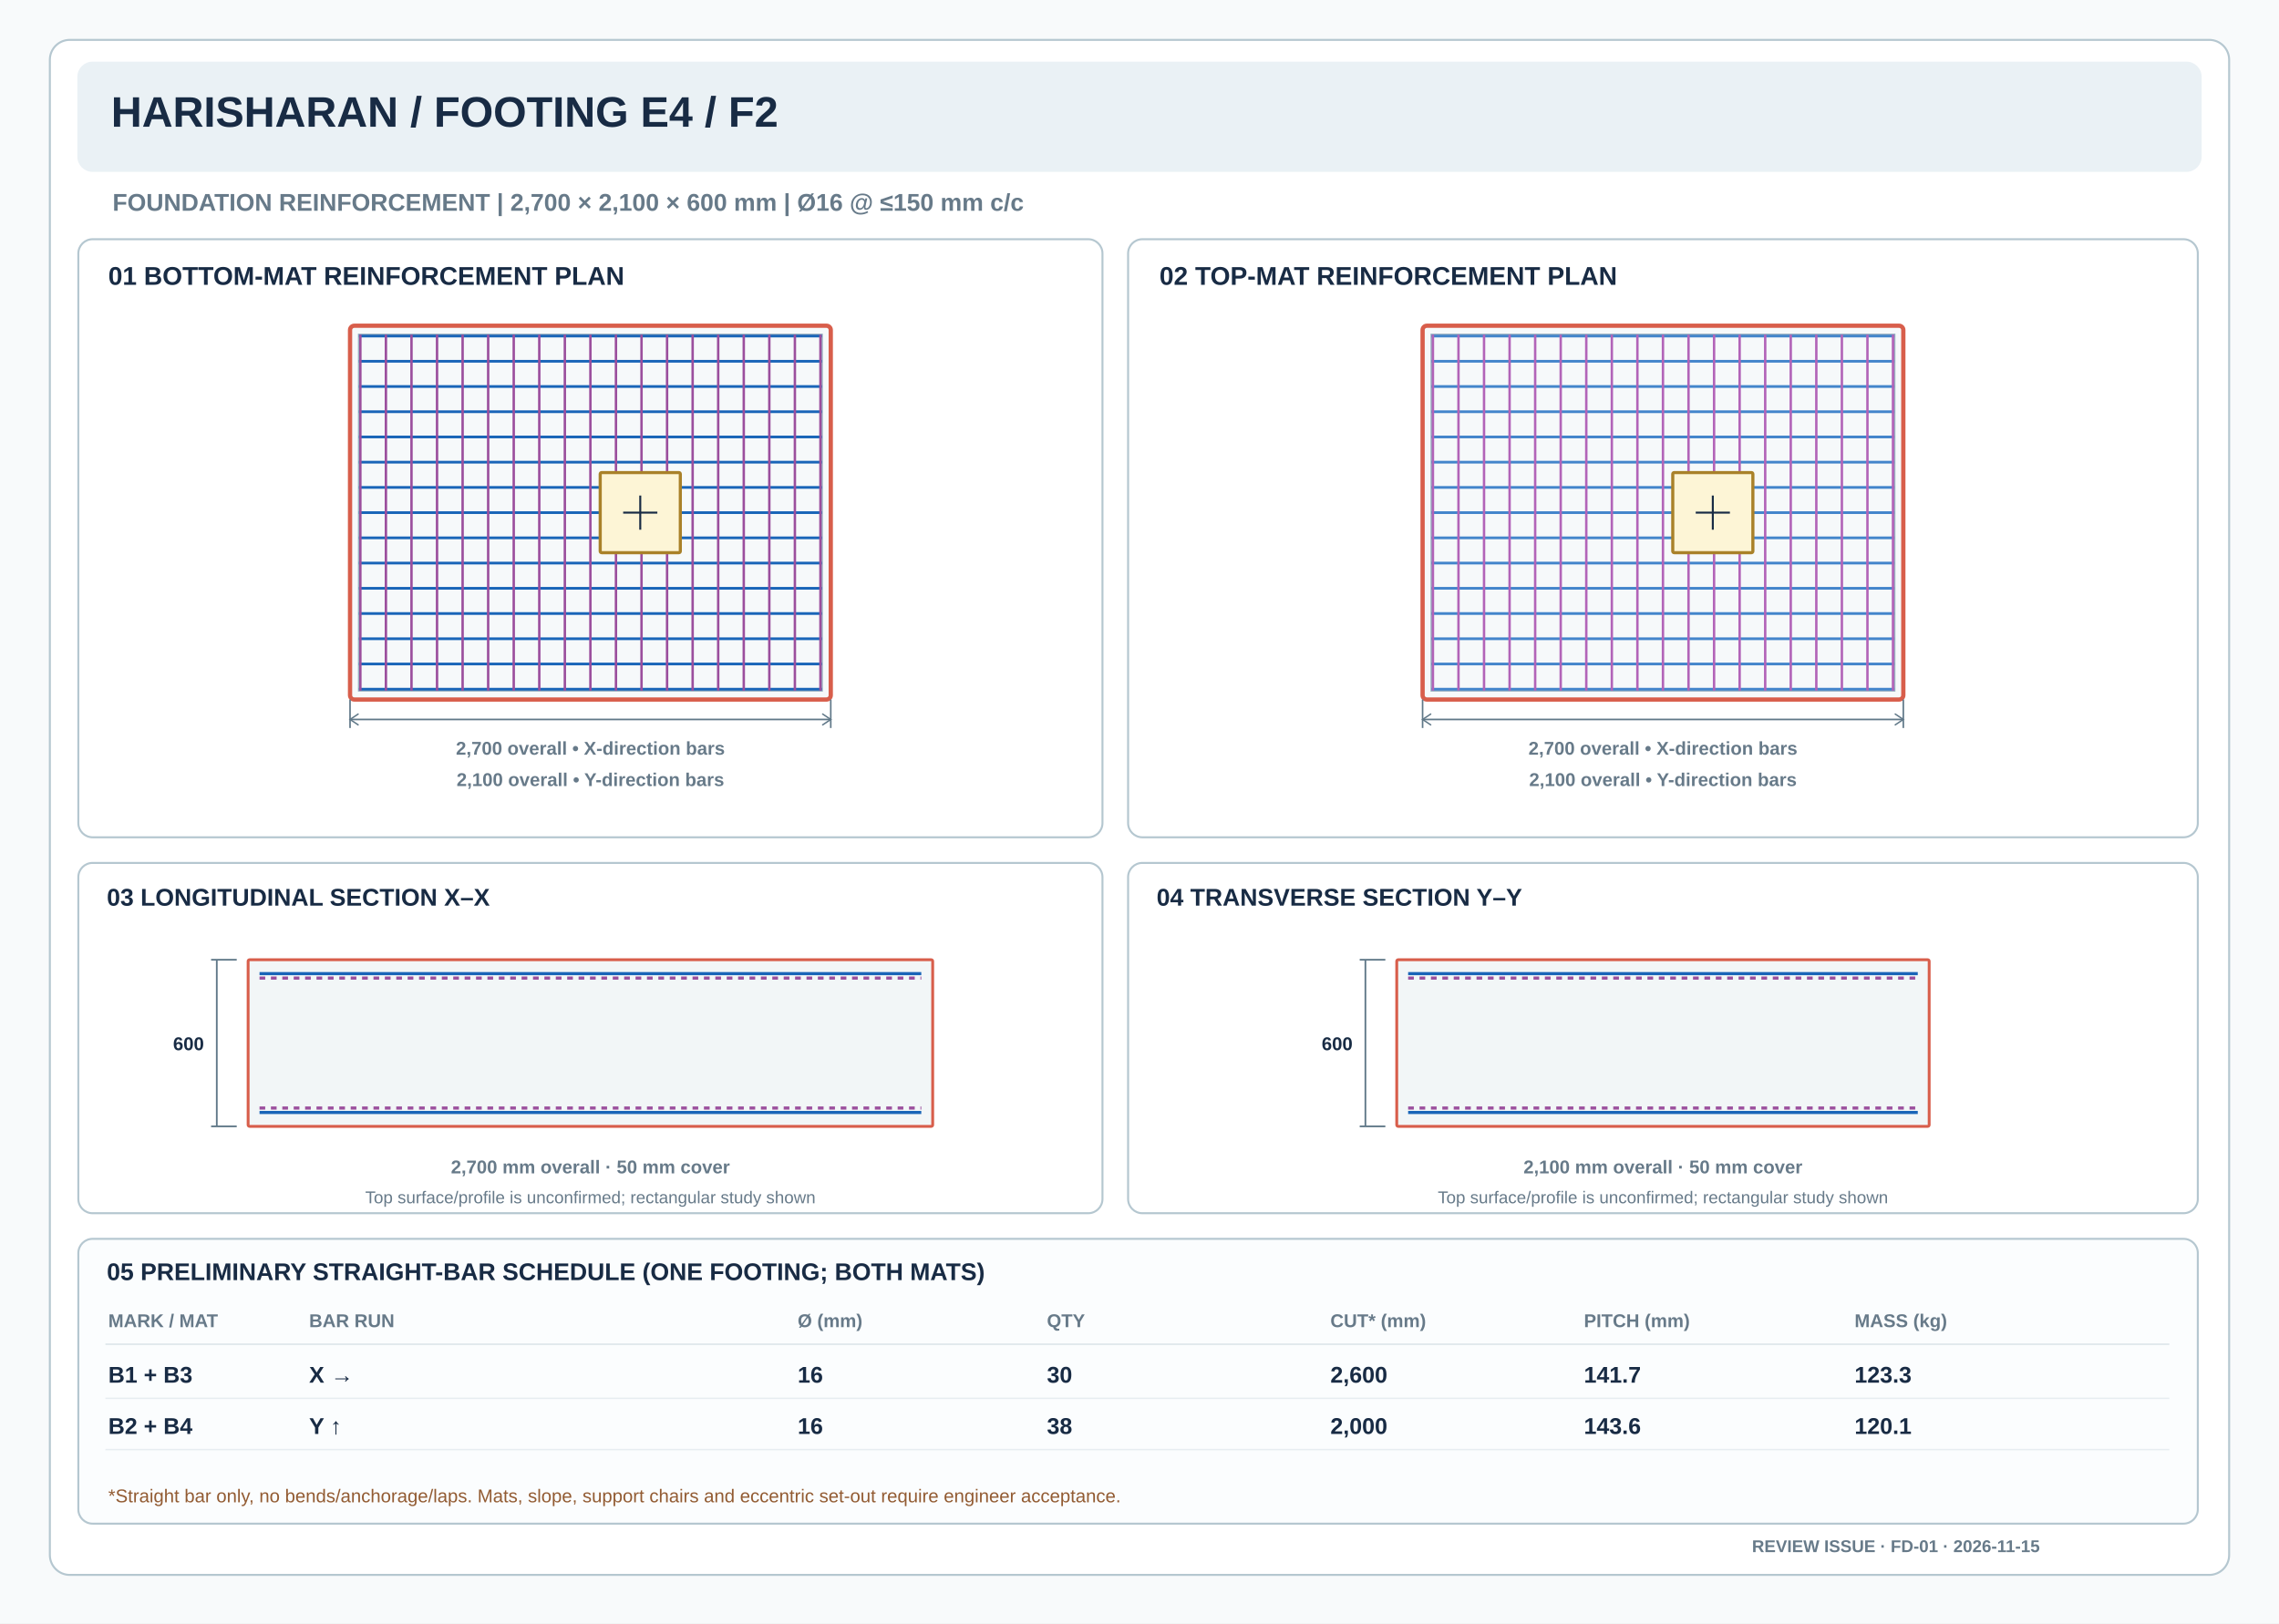
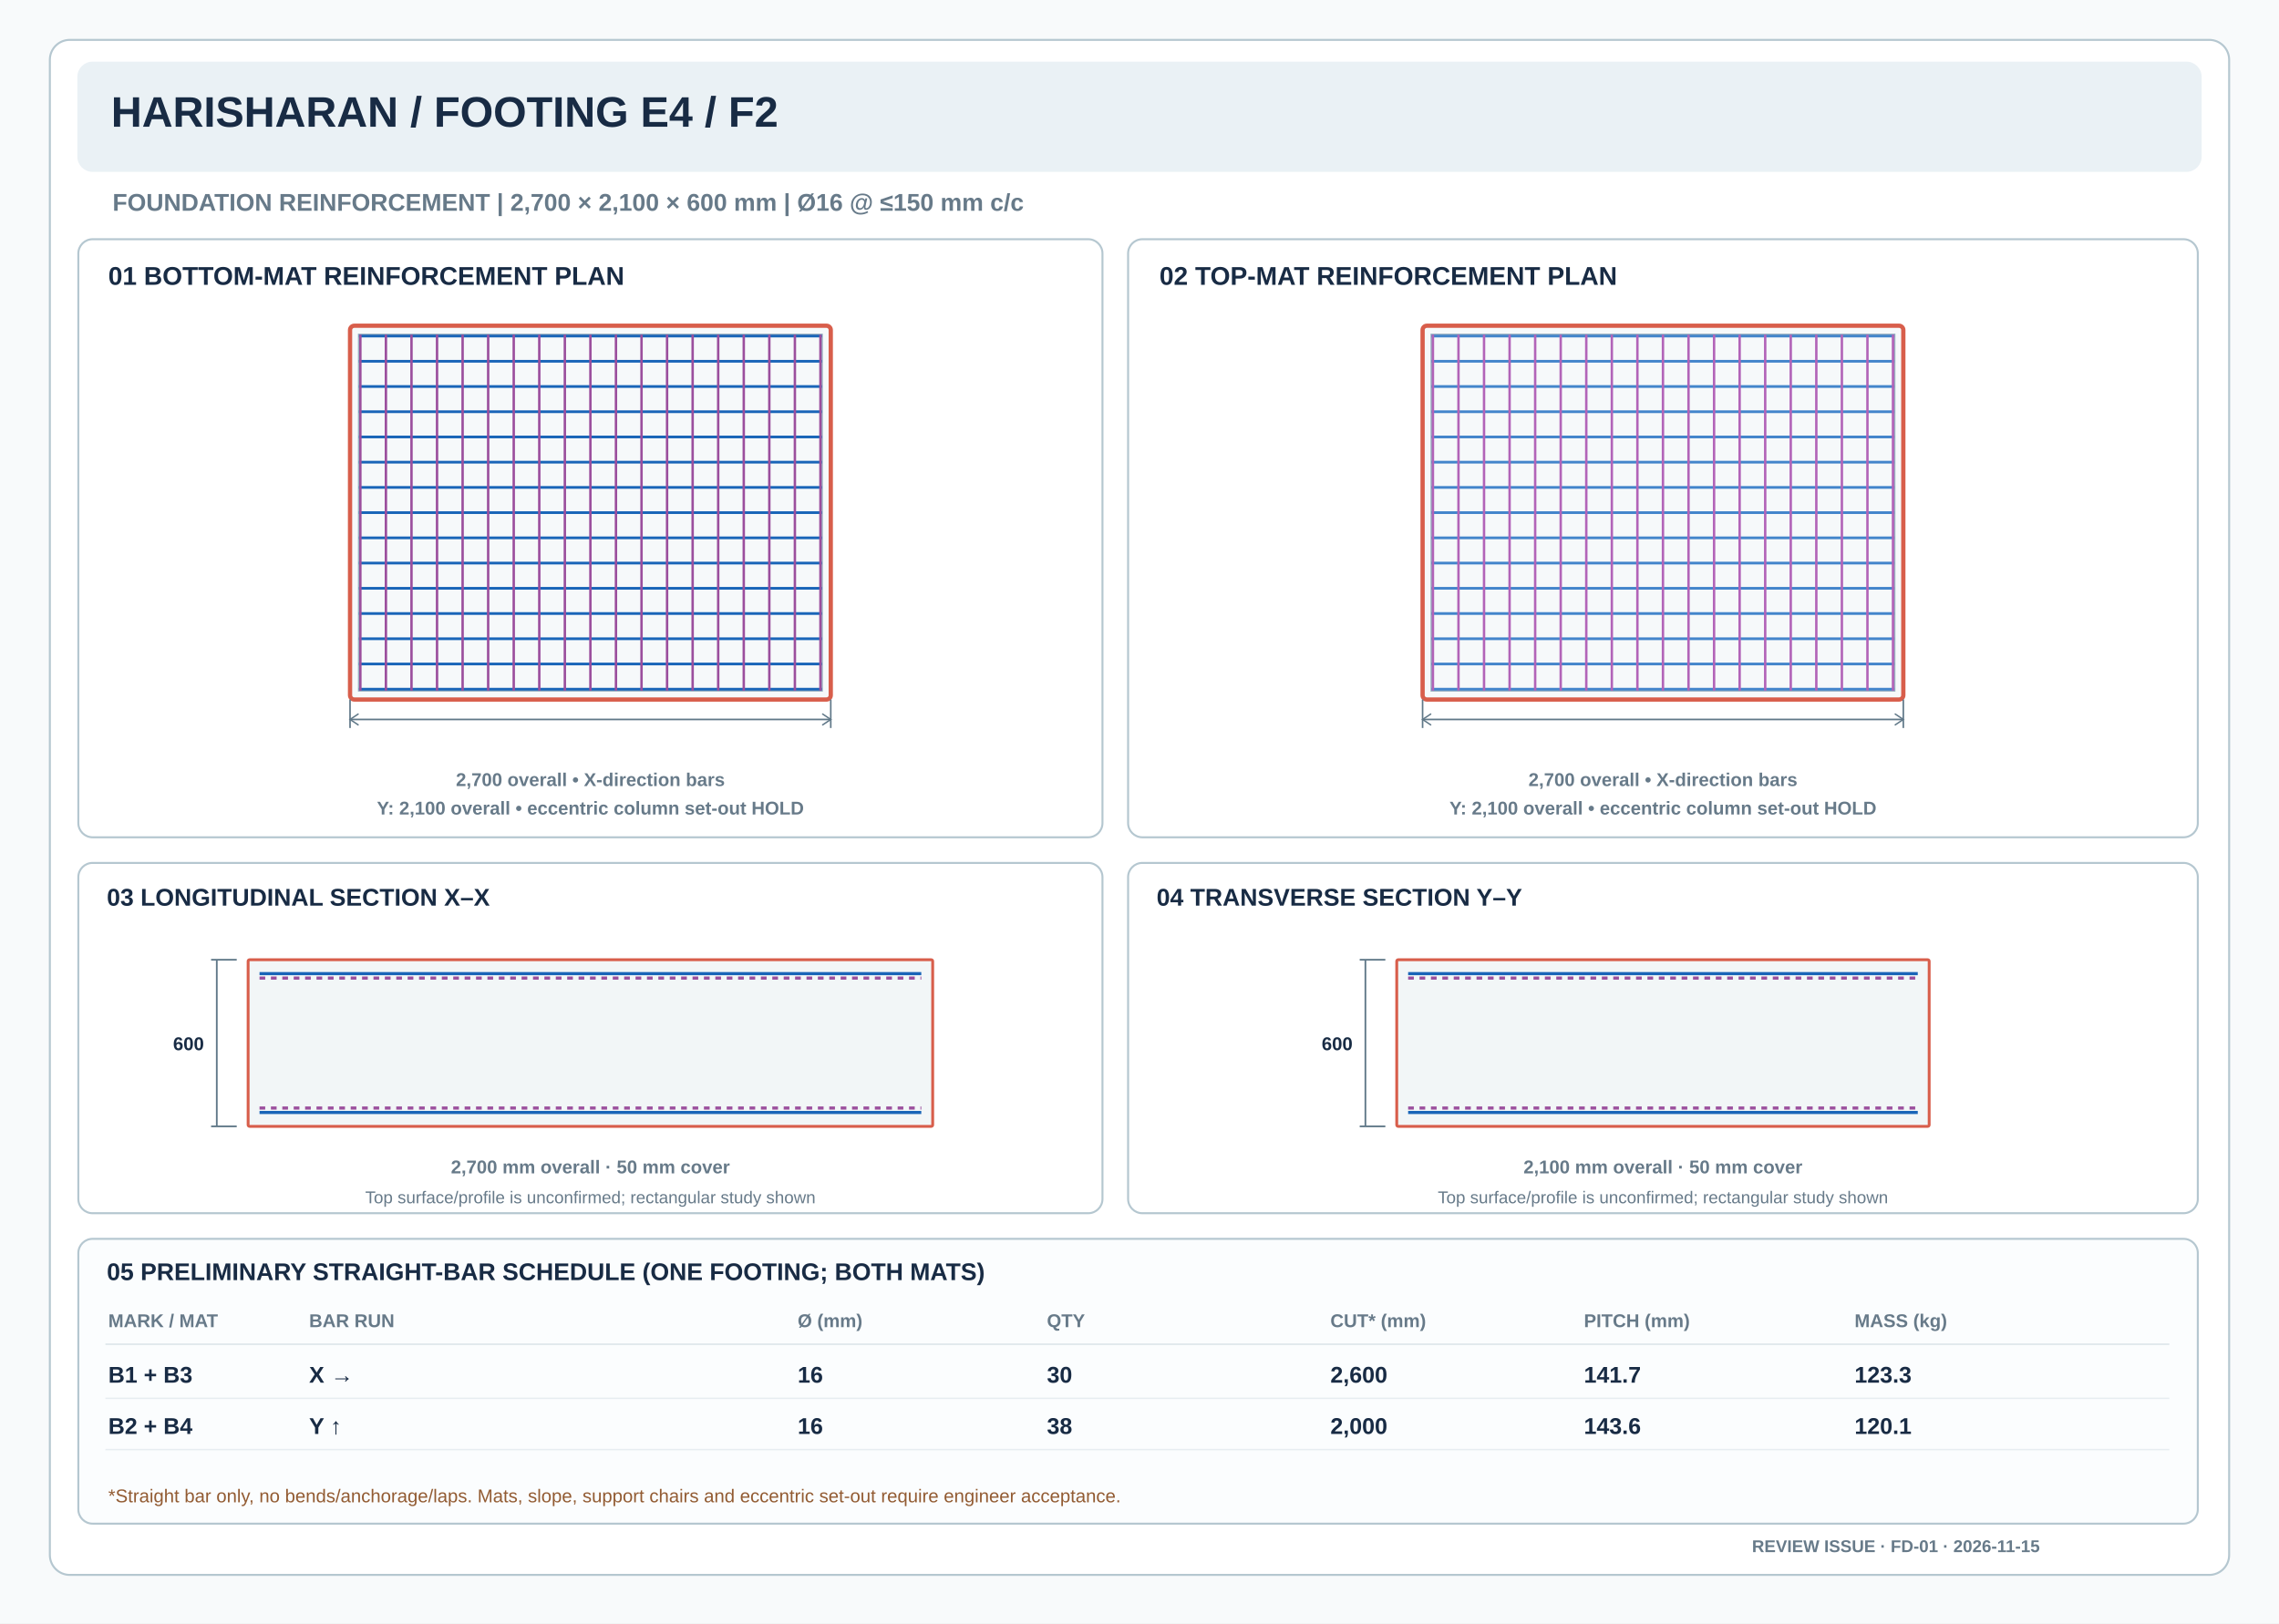
<svg xmlns="http://www.w3.org/2000/svg" width="1600" height="1140" viewBox="0 0 1600 1140" role="img">
  <rect width="1600" height="1140" fill="#f8fafb" />
  <rect x="35" y="28" width="1530" height="1078" rx="14" fill="white" stroke="#b5c7d0" stroke-width="1.4" />
  <rect x="55" y="44" width="1490" height="76" rx="10" fill="#eaf1f5" stroke="#eaf1f5" stroke-width="1.4" />
  <text x="78" y="89" font-family="Arial,Helvetica,sans-serif" font-size="30" font-weight="700" fill="#182b44" text-anchor="start">HARISHARAN  /  FOOTING E4  /  F2</text>
  <text x="79" y="148" font-family="Arial,Helvetica,sans-serif" font-size="17" font-weight="600" fill="#677a89" text-anchor="start">FOUNDATION REINFORCEMENT   |   2,700 × 2,100 × 600 mm   |   Ø16 @ ≤150 mm c/c</text>
  <rect x="55" y="168" width="719" height="420" rx="10" fill="white" stroke="#b5c7d0" stroke-width="1.4" />
  <rect x="792" y="168" width="751" height="420" rx="10" fill="white" stroke="#b5c7d0" stroke-width="1.4" />
  <text x="76" y="200" font-family="Arial,Helvetica,sans-serif" font-size="18" font-weight="700" fill="#182b44" text-anchor="start">01  BOTTOM-MAT REINFORCEMENT PLAN</text>
  <text x="814" y="200" font-family="Arial,Helvetica,sans-serif" font-size="18" font-weight="700" fill="#182b44" text-anchor="start">02  TOP-MAT REINFORCEMENT PLAN</text>
  <rect x="245.75" y="228.75" width="337.5" height="262.5" rx="3" fill="#f6f9fa" stroke="#d85e4b" stroke-width="3" />
  <rect x="252.0" y="235.0" width="325.0" height="250.0" rx="0" fill="none" stroke="#9ab1c0" stroke-width="1.4" />
  <line x1="252.0" y1="236.0" x2="577.0" y2="236.0" stroke="#1965b8" stroke-width="1.9" />
  <line x1="252.0" y1="253.71" x2="577.0" y2="253.71" stroke="#1965b8" stroke-width="1.9" />
  <line x1="252.0" y1="271.43" x2="577.0" y2="271.43" stroke="#1965b8" stroke-width="1.9" />
  <line x1="252.0" y1="289.14" x2="577.0" y2="289.14" stroke="#1965b8" stroke-width="1.9" />
  <line x1="252.0" y1="306.86" x2="577.0" y2="306.86" stroke="#1965b8" stroke-width="1.9" />
  <line x1="252.0" y1="324.57" x2="577.0" y2="324.57" stroke="#1965b8" stroke-width="1.9" />
  <line x1="252.0" y1="342.29" x2="577.0" y2="342.29" stroke="#1965b8" stroke-width="1.9" />
  <line x1="252.0" y1="360.0" x2="577.0" y2="360.0" stroke="#1965b8" stroke-width="1.9" />
  <line x1="252.0" y1="377.71" x2="577.0" y2="377.71" stroke="#1965b8" stroke-width="1.9" />
  <line x1="252.0" y1="395.43" x2="577.0" y2="395.43" stroke="#1965b8" stroke-width="1.9" />
  <line x1="252.0" y1="413.14" x2="577.0" y2="413.14" stroke="#1965b8" stroke-width="1.9" />
  <line x1="252.0" y1="430.86" x2="577.0" y2="430.86" stroke="#1965b8" stroke-width="1.9" />
  <line x1="252.0" y1="448.57" x2="577.0" y2="448.57" stroke="#1965b8" stroke-width="1.9" />
  <line x1="252.0" y1="466.29" x2="577.0" y2="466.29" stroke="#1965b8" stroke-width="1.9" />
  <line x1="252.0" y1="484.0" x2="577.0" y2="484.0" stroke="#1965b8" stroke-width="1.9" />
  <line x1="253.0" y1="235.0" x2="253.0" y2="485.0" stroke="#9b4f9d" stroke-width="1.7" />
  <line x1="270.94" y1="235.0" x2="270.94" y2="485.0" stroke="#9b4f9d" stroke-width="1.7" />
  <line x1="288.89" y1="235.0" x2="288.89" y2="485.0" stroke="#9b4f9d" stroke-width="1.7" />
  <line x1="306.83" y1="235.0" x2="306.83" y2="485.0" stroke="#9b4f9d" stroke-width="1.7" />
  <line x1="324.78" y1="235.0" x2="324.78" y2="485.0" stroke="#9b4f9d" stroke-width="1.7" />
  <line x1="342.72" y1="235.0" x2="342.72" y2="485.0" stroke="#9b4f9d" stroke-width="1.7" />
  <line x1="360.67" y1="235.0" x2="360.67" y2="485.0" stroke="#9b4f9d" stroke-width="1.7" />
  <line x1="378.61" y1="235.0" x2="378.61" y2="485.0" stroke="#9b4f9d" stroke-width="1.7" />
  <line x1="396.56" y1="235.0" x2="396.56" y2="485.0" stroke="#9b4f9d" stroke-width="1.7" />
  <line x1="414.5" y1="235.0" x2="414.5" y2="485.0" stroke="#9b4f9d" stroke-width="1.7" />
  <line x1="432.44" y1="235.0" x2="432.44" y2="485.0" stroke="#9b4f9d" stroke-width="1.7" />
  <line x1="450.39" y1="235.0" x2="450.39" y2="485.0" stroke="#9b4f9d" stroke-width="1.7" />
  <line x1="468.33" y1="235.0" x2="468.33" y2="485.0" stroke="#9b4f9d" stroke-width="1.7" />
  <line x1="486.28" y1="235.0" x2="486.28" y2="485.0" stroke="#9b4f9d" stroke-width="1.7" />
  <line x1="504.22" y1="235.0" x2="504.22" y2="485.0" stroke="#9b4f9d" stroke-width="1.7" />
  <line x1="522.17" y1="235.0" x2="522.17" y2="485.0" stroke="#9b4f9d" stroke-width="1.7" />
  <line x1="540.11" y1="235.0" x2="540.11" y2="485.0" stroke="#9b4f9d" stroke-width="1.7" />
  <line x1="558.06" y1="235.0" x2="558.06" y2="485.0" stroke="#9b4f9d" stroke-width="1.7" />
  <line x1="576.0" y1="235.0" x2="576.0" y2="485.0" stroke="#9b4f9d" stroke-width="1.7" />
-   <rect x="421.38" y="331.88" width="56.25" height="56.25" rx="1" fill="#fdf5d6" stroke="#a98129" stroke-width="2.2" />
-   <line x1="437.5" y1="360" x2="461.5" y2="360" stroke="#182b44" stroke-width="1.4" />
-   <line x1="449.5" y1="348" x2="449.5" y2="372" stroke="#182b44" stroke-width="1.4" />
  <line x1="245.75" y1="491.25" x2="245.75" y2="511.25" stroke="#607888" stroke-width="1.1" />
  <line x1="583.25" y1="491.25" x2="583.25" y2="511.25" stroke="#607888" stroke-width="1.1" />
  <line x1="245.75" y1="505.25" x2="583.25" y2="505.25" stroke="#607888" stroke-width="1.15" />
  <path d="M251.75 501.25 L245.75 505.25 L251.75 509.25 M577.25 501.25 L583.25 505.25 L577.25 509.25" stroke="#607888" fill="none" />
-   <text x="414.5" y="530" font-family="Arial,Helvetica,sans-serif" font-size="13" font-weight="600" fill="#677a89" text-anchor="middle">2,700 overall  •  X-direction bars</text>
-   <text x="414.5" y="552" font-family="Arial,Helvetica,sans-serif" font-size="13" font-weight="600" fill="#677a89" text-anchor="middle">2,100 overall  •  Y-direction bars</text>
+   <text x="414.5" y="552" font-family="Arial,Helvetica,sans-serif" font-size="13" font-weight="600" fill="#677a89" text-anchor="middle">2,700 overall  •  X-direction bars</text>
+   <text x="414.5" y="572" font-family="Arial,Helvetica,sans-serif" font-size="13" font-weight="600" fill="#677a89" text-anchor="middle">Y: 2,100 overall  •  eccentric column set-out HOLD</text>
  <rect x="998.75" y="228.75" width="337.5" height="262.5" rx="3" fill="#f6f9fa" stroke="#d85e4b" stroke-width="3" />
  <rect x="1005.0" y="235.0" width="325.0" height="250.0" rx="0" fill="none" stroke="#9ab1c0" stroke-width="1.4" />
  <line x1="1005.0" y1="236.0" x2="1330.0" y2="236.0" stroke="#4385cb" stroke-width="1.9" />
  <line x1="1005.0" y1="253.71" x2="1330.0" y2="253.71" stroke="#4385cb" stroke-width="1.9" />
  <line x1="1005.0" y1="271.43" x2="1330.0" y2="271.43" stroke="#4385cb" stroke-width="1.9" />
  <line x1="1005.0" y1="289.14" x2="1330.0" y2="289.14" stroke="#4385cb" stroke-width="1.9" />
  <line x1="1005.0" y1="306.86" x2="1330.0" y2="306.86" stroke="#4385cb" stroke-width="1.9" />
  <line x1="1005.0" y1="324.57" x2="1330.0" y2="324.57" stroke="#4385cb" stroke-width="1.9" />
  <line x1="1005.0" y1="342.29" x2="1330.0" y2="342.29" stroke="#4385cb" stroke-width="1.9" />
  <line x1="1005.0" y1="360.0" x2="1330.0" y2="360.0" stroke="#4385cb" stroke-width="1.9" />
  <line x1="1005.0" y1="377.71" x2="1330.0" y2="377.71" stroke="#4385cb" stroke-width="1.9" />
  <line x1="1005.0" y1="395.43" x2="1330.0" y2="395.43" stroke="#4385cb" stroke-width="1.9" />
  <line x1="1005.0" y1="413.14" x2="1330.0" y2="413.14" stroke="#4385cb" stroke-width="1.9" />
  <line x1="1005.0" y1="430.86" x2="1330.0" y2="430.86" stroke="#4385cb" stroke-width="1.9" />
  <line x1="1005.0" y1="448.57" x2="1330.0" y2="448.57" stroke="#4385cb" stroke-width="1.9" />
  <line x1="1005.0" y1="466.29" x2="1330.0" y2="466.29" stroke="#4385cb" stroke-width="1.9" />
  <line x1="1005.0" y1="484.0" x2="1330.0" y2="484.0" stroke="#4385cb" stroke-width="1.9" />
  <line x1="1006.0" y1="235.0" x2="1006.0" y2="485.0" stroke="#b264b8" stroke-width="1.7" />
  <line x1="1023.94" y1="235.0" x2="1023.94" y2="485.0" stroke="#b264b8" stroke-width="1.7" />
  <line x1="1041.89" y1="235.0" x2="1041.89" y2="485.0" stroke="#b264b8" stroke-width="1.7" />
  <line x1="1059.83" y1="235.0" x2="1059.83" y2="485.0" stroke="#b264b8" stroke-width="1.7" />
  <line x1="1077.78" y1="235.0" x2="1077.78" y2="485.0" stroke="#b264b8" stroke-width="1.7" />
  <line x1="1095.72" y1="235.0" x2="1095.72" y2="485.0" stroke="#b264b8" stroke-width="1.7" />
  <line x1="1113.67" y1="235.0" x2="1113.67" y2="485.0" stroke="#b264b8" stroke-width="1.7" />
  <line x1="1131.61" y1="235.0" x2="1131.61" y2="485.0" stroke="#b264b8" stroke-width="1.7" />
  <line x1="1149.56" y1="235.0" x2="1149.56" y2="485.0" stroke="#b264b8" stroke-width="1.7" />
  <line x1="1167.5" y1="235.0" x2="1167.5" y2="485.0" stroke="#b264b8" stroke-width="1.7" />
  <line x1="1185.44" y1="235.0" x2="1185.44" y2="485.0" stroke="#b264b8" stroke-width="1.7" />
  <line x1="1203.39" y1="235.0" x2="1203.39" y2="485.0" stroke="#b264b8" stroke-width="1.7" />
  <line x1="1221.33" y1="235.0" x2="1221.33" y2="485.0" stroke="#b264b8" stroke-width="1.7" />
  <line x1="1239.28" y1="235.0" x2="1239.28" y2="485.0" stroke="#b264b8" stroke-width="1.7" />
  <line x1="1257.22" y1="235.0" x2="1257.22" y2="485.0" stroke="#b264b8" stroke-width="1.7" />
  <line x1="1275.17" y1="235.0" x2="1275.17" y2="485.0" stroke="#b264b8" stroke-width="1.7" />
  <line x1="1293.11" y1="235.0" x2="1293.11" y2="485.0" stroke="#b264b8" stroke-width="1.7" />
  <line x1="1311.06" y1="235.0" x2="1311.06" y2="485.0" stroke="#b264b8" stroke-width="1.7" />
  <line x1="1329.0" y1="235.0" x2="1329.0" y2="485.0" stroke="#b264b8" stroke-width="1.7" />
-   <rect x="1174.38" y="331.88" width="56.25" height="56.25" rx="1" fill="#fdf5d6" stroke="#a98129" stroke-width="2.2" />
-   <line x1="1190.5" y1="360" x2="1214.5" y2="360" stroke="#182b44" stroke-width="1.4" />
-   <line x1="1202.5" y1="348" x2="1202.5" y2="372" stroke="#182b44" stroke-width="1.4" />
  <line x1="998.75" y1="491.25" x2="998.75" y2="511.25" stroke="#607888" stroke-width="1.1" />
  <line x1="1336.25" y1="491.25" x2="1336.25" y2="511.25" stroke="#607888" stroke-width="1.1" />
  <line x1="998.75" y1="505.25" x2="1336.25" y2="505.25" stroke="#607888" stroke-width="1.15" />
  <path d="M1004.75 501.25 L998.75 505.25 L1004.75 509.25 M1330.25 501.25 L1336.25 505.25 L1330.25 509.25" stroke="#607888" fill="none" />
-   <text x="1167.5" y="530" font-family="Arial,Helvetica,sans-serif" font-size="13" font-weight="600" fill="#677a89" text-anchor="middle">2,700 overall  •  X-direction bars</text>
-   <text x="1167.5" y="552" font-family="Arial,Helvetica,sans-serif" font-size="13" font-weight="600" fill="#677a89" text-anchor="middle">2,100 overall  •  Y-direction bars</text>
+   <text x="1167.5" y="552" font-family="Arial,Helvetica,sans-serif" font-size="13" font-weight="600" fill="#677a89" text-anchor="middle">2,700 overall  •  X-direction bars</text>
+   <text x="1167.5" y="572" font-family="Arial,Helvetica,sans-serif" font-size="13" font-weight="600" fill="#677a89" text-anchor="middle">Y: 2,100 overall  •  eccentric column set-out HOLD</text>
  <rect x="55" y="606" width="719" height="246" rx="10" fill="#ffffff" stroke="#b5c7d0" stroke-width="1.4" />
  <rect x="792" y="606" width="751" height="246" rx="10" fill="#ffffff" stroke="#b5c7d0" stroke-width="1.4" />
  <text x="75" y="636" font-family="Arial,Helvetica,sans-serif" font-size="17" font-weight="700" fill="#182b44" text-anchor="start">03  LONGITUDINAL SECTION  X–X</text>
  <text x="812" y="636" font-family="Arial,Helvetica,sans-serif" font-size="17" font-weight="700" fill="#182b44" text-anchor="start">04  TRANSVERSE SECTION  Y–Y</text>
  <rect x="174.2" y="674" width="480.6" height="117.0" rx="1" fill="#f2f6f7" stroke="#d85e4b" stroke-width="2" />
  <line x1="182.2" y1="683.75" x2="646.8" y2="683.75" stroke="#1965b8" stroke-width="2.2" />
  <line x1="182.2" y1="686.87" x2="646.8" y2="686.87" stroke="#9b4f9d" stroke-width="2.2" stroke-dasharray="4 4" />
  <line x1="182.2" y1="778.13" x2="646.8" y2="778.13" stroke="#9b4f9d" stroke-width="2.2" stroke-dasharray="4 4" />
  <line x1="182.2" y1="781.25" x2="646.8" y2="781.25" stroke="#1965b8" stroke-width="2.2" />
  <line x1="152.2" y1="674" x2="152.2" y2="791.0" stroke="#607888" stroke-width="1.2" />
  <line x1="148.2" y1="674" x2="166.2" y2="674" stroke="#607888" stroke-width="1.2" />
  <line x1="148.2" y1="791.0" x2="166.2" y2="791.0" stroke="#607888" stroke-width="1.2" />
  <text x="143.2" y="737.5" font-family="Arial,Helvetica,sans-serif" font-size="13" font-weight="700" fill="#182b44" text-anchor="end">600</text>
  <text x="414.5" y="824" font-family="Arial,Helvetica,sans-serif" font-size="13" font-weight="600" fill="#677a89" text-anchor="middle">2,700 mm overall  ·  50 mm cover</text>
  <text x="414.5" y="845" font-family="Arial,Helvetica,sans-serif" font-size="12" font-weight="500" fill="#677a89" text-anchor="middle">Top surface/profile is unconfirmed; rectangular study shown</text>
  <rect x="980.6" y="674" width="373.8" height="117.0" rx="1" fill="#f2f6f7" stroke="#d85e4b" stroke-width="2" />
  <line x1="988.6" y1="683.75" x2="1346.4" y2="683.75" stroke="#1965b8" stroke-width="2.2" />
  <line x1="988.6" y1="686.87" x2="1346.4" y2="686.87" stroke="#9b4f9d" stroke-width="2.2" stroke-dasharray="4 4" />
  <line x1="988.6" y1="778.13" x2="1346.4" y2="778.13" stroke="#9b4f9d" stroke-width="2.2" stroke-dasharray="4 4" />
  <line x1="988.6" y1="781.25" x2="1346.4" y2="781.25" stroke="#1965b8" stroke-width="2.2" />
  <line x1="958.6" y1="674" x2="958.6" y2="791.0" stroke="#607888" stroke-width="1.2" />
  <line x1="954.6" y1="674" x2="972.6" y2="674" stroke="#607888" stroke-width="1.2" />
  <line x1="954.6" y1="791.0" x2="972.6" y2="791.0" stroke="#607888" stroke-width="1.2" />
  <text x="949.6" y="737.5" font-family="Arial,Helvetica,sans-serif" font-size="13" font-weight="700" fill="#182b44" text-anchor="end">600</text>
  <text x="1167.5" y="824" font-family="Arial,Helvetica,sans-serif" font-size="13" font-weight="600" fill="#677a89" text-anchor="middle">2,100 mm overall  ·  50 mm cover</text>
  <text x="1167.5" y="845" font-family="Arial,Helvetica,sans-serif" font-size="12" font-weight="500" fill="#677a89" text-anchor="middle">Top surface/profile is unconfirmed; rectangular study shown</text>
  <rect x="55" y="870" width="1488" height="200" rx="10" fill="#fbfdfe" stroke="#b5c7d0" stroke-width="1.4" />
  <text x="75" y="899" font-family="Arial,Helvetica,sans-serif" font-size="17" font-weight="700" fill="#182b44" text-anchor="start">05  PRELIMINARY STRAIGHT-BAR SCHEDULE  (ONE FOOTING; BOTH MATS)</text>
  <text x="76" y="932" font-family="Arial,Helvetica,sans-serif" font-size="13" font-weight="700" fill="#677a89" text-anchor="start">MARK / MAT</text>
  <text x="217" y="932" font-family="Arial,Helvetica,sans-serif" font-size="13" font-weight="700" fill="#677a89" text-anchor="start">BAR RUN</text>
  <text x="560" y="932" font-family="Arial,Helvetica,sans-serif" font-size="13" font-weight="700" fill="#677a89" text-anchor="start">Ø (mm)</text>
  <text x="735" y="932" font-family="Arial,Helvetica,sans-serif" font-size="13" font-weight="700" fill="#677a89" text-anchor="start">QTY</text>
  <text x="934" y="932" font-family="Arial,Helvetica,sans-serif" font-size="13" font-weight="700" fill="#677a89" text-anchor="start">CUT* (mm)</text>
  <text x="1112" y="932" font-family="Arial,Helvetica,sans-serif" font-size="13" font-weight="700" fill="#677a89" text-anchor="start">PITCH (mm)</text>
  <text x="1302" y="932" font-family="Arial,Helvetica,sans-serif" font-size="13" font-weight="700" fill="#677a89" text-anchor="start">MASS (kg)</text>
  <line x1="74" y1="944" x2="1523" y2="944" stroke="#dbe3e8" stroke-width="1" />
  <text x="76" y="971" font-family="Arial,Helvetica,sans-serif" font-size="16" font-weight="600" fill="#182b44" text-anchor="start">B1 + B3</text>
  <text x="217" y="971" font-family="Arial,Helvetica,sans-serif" font-size="16" font-weight="600" fill="#182b44" text-anchor="start">X →</text>
  <text x="560" y="971" font-family="Arial,Helvetica,sans-serif" font-size="16" font-weight="600" fill="#182b44" text-anchor="start">16</text>
  <text x="735" y="971" font-family="Arial,Helvetica,sans-serif" font-size="16" font-weight="600" fill="#182b44" text-anchor="start">30</text>
  <text x="934" y="971" font-family="Arial,Helvetica,sans-serif" font-size="16" font-weight="600" fill="#182b44" text-anchor="start">2,600</text>
  <text x="1112" y="971" font-family="Arial,Helvetica,sans-serif" font-size="16" font-weight="600" fill="#182b44" text-anchor="start">141.7</text>
  <text x="1302" y="971" font-family="Arial,Helvetica,sans-serif" font-size="16" font-weight="600" fill="#182b44" text-anchor="start">123.3</text>
  <line x1="74" y1="982" x2="1523" y2="982" stroke="#e7edf1" stroke-width="1" />
  <text x="76" y="1007" font-family="Arial,Helvetica,sans-serif" font-size="16" font-weight="600" fill="#182b44" text-anchor="start">B2 + B4</text>
  <text x="217" y="1007" font-family="Arial,Helvetica,sans-serif" font-size="16" font-weight="600" fill="#182b44" text-anchor="start">Y ↑</text>
  <text x="560" y="1007" font-family="Arial,Helvetica,sans-serif" font-size="16" font-weight="600" fill="#182b44" text-anchor="start">16</text>
  <text x="735" y="1007" font-family="Arial,Helvetica,sans-serif" font-size="16" font-weight="600" fill="#182b44" text-anchor="start">38</text>
  <text x="934" y="1007" font-family="Arial,Helvetica,sans-serif" font-size="16" font-weight="600" fill="#182b44" text-anchor="start">2,000</text>
  <text x="1112" y="1007" font-family="Arial,Helvetica,sans-serif" font-size="16" font-weight="600" fill="#182b44" text-anchor="start">143.6</text>
  <text x="1302" y="1007" font-family="Arial,Helvetica,sans-serif" font-size="16" font-weight="600" fill="#182b44" text-anchor="start">120.1</text>
  <line x1="74" y1="1018" x2="1523" y2="1018" stroke="#e7edf1" stroke-width="1" />
  <text x="76" y="1055" font-family="Arial,Helvetica,sans-serif" font-size="13" font-weight="500" fill="#925b32" text-anchor="start">*Straight bar only, no bends/anchorage/laps. Mats, slope, support chairs and eccentric set-out require engineer acceptance.</text>
  <text x="1230" y="1090" font-family="Arial,Helvetica,sans-serif" font-size="12" font-weight="600" fill="#677a89" text-anchor="start">REVIEW ISSUE  ·  FD-01  ·  2026-11-15</text>
</svg>
